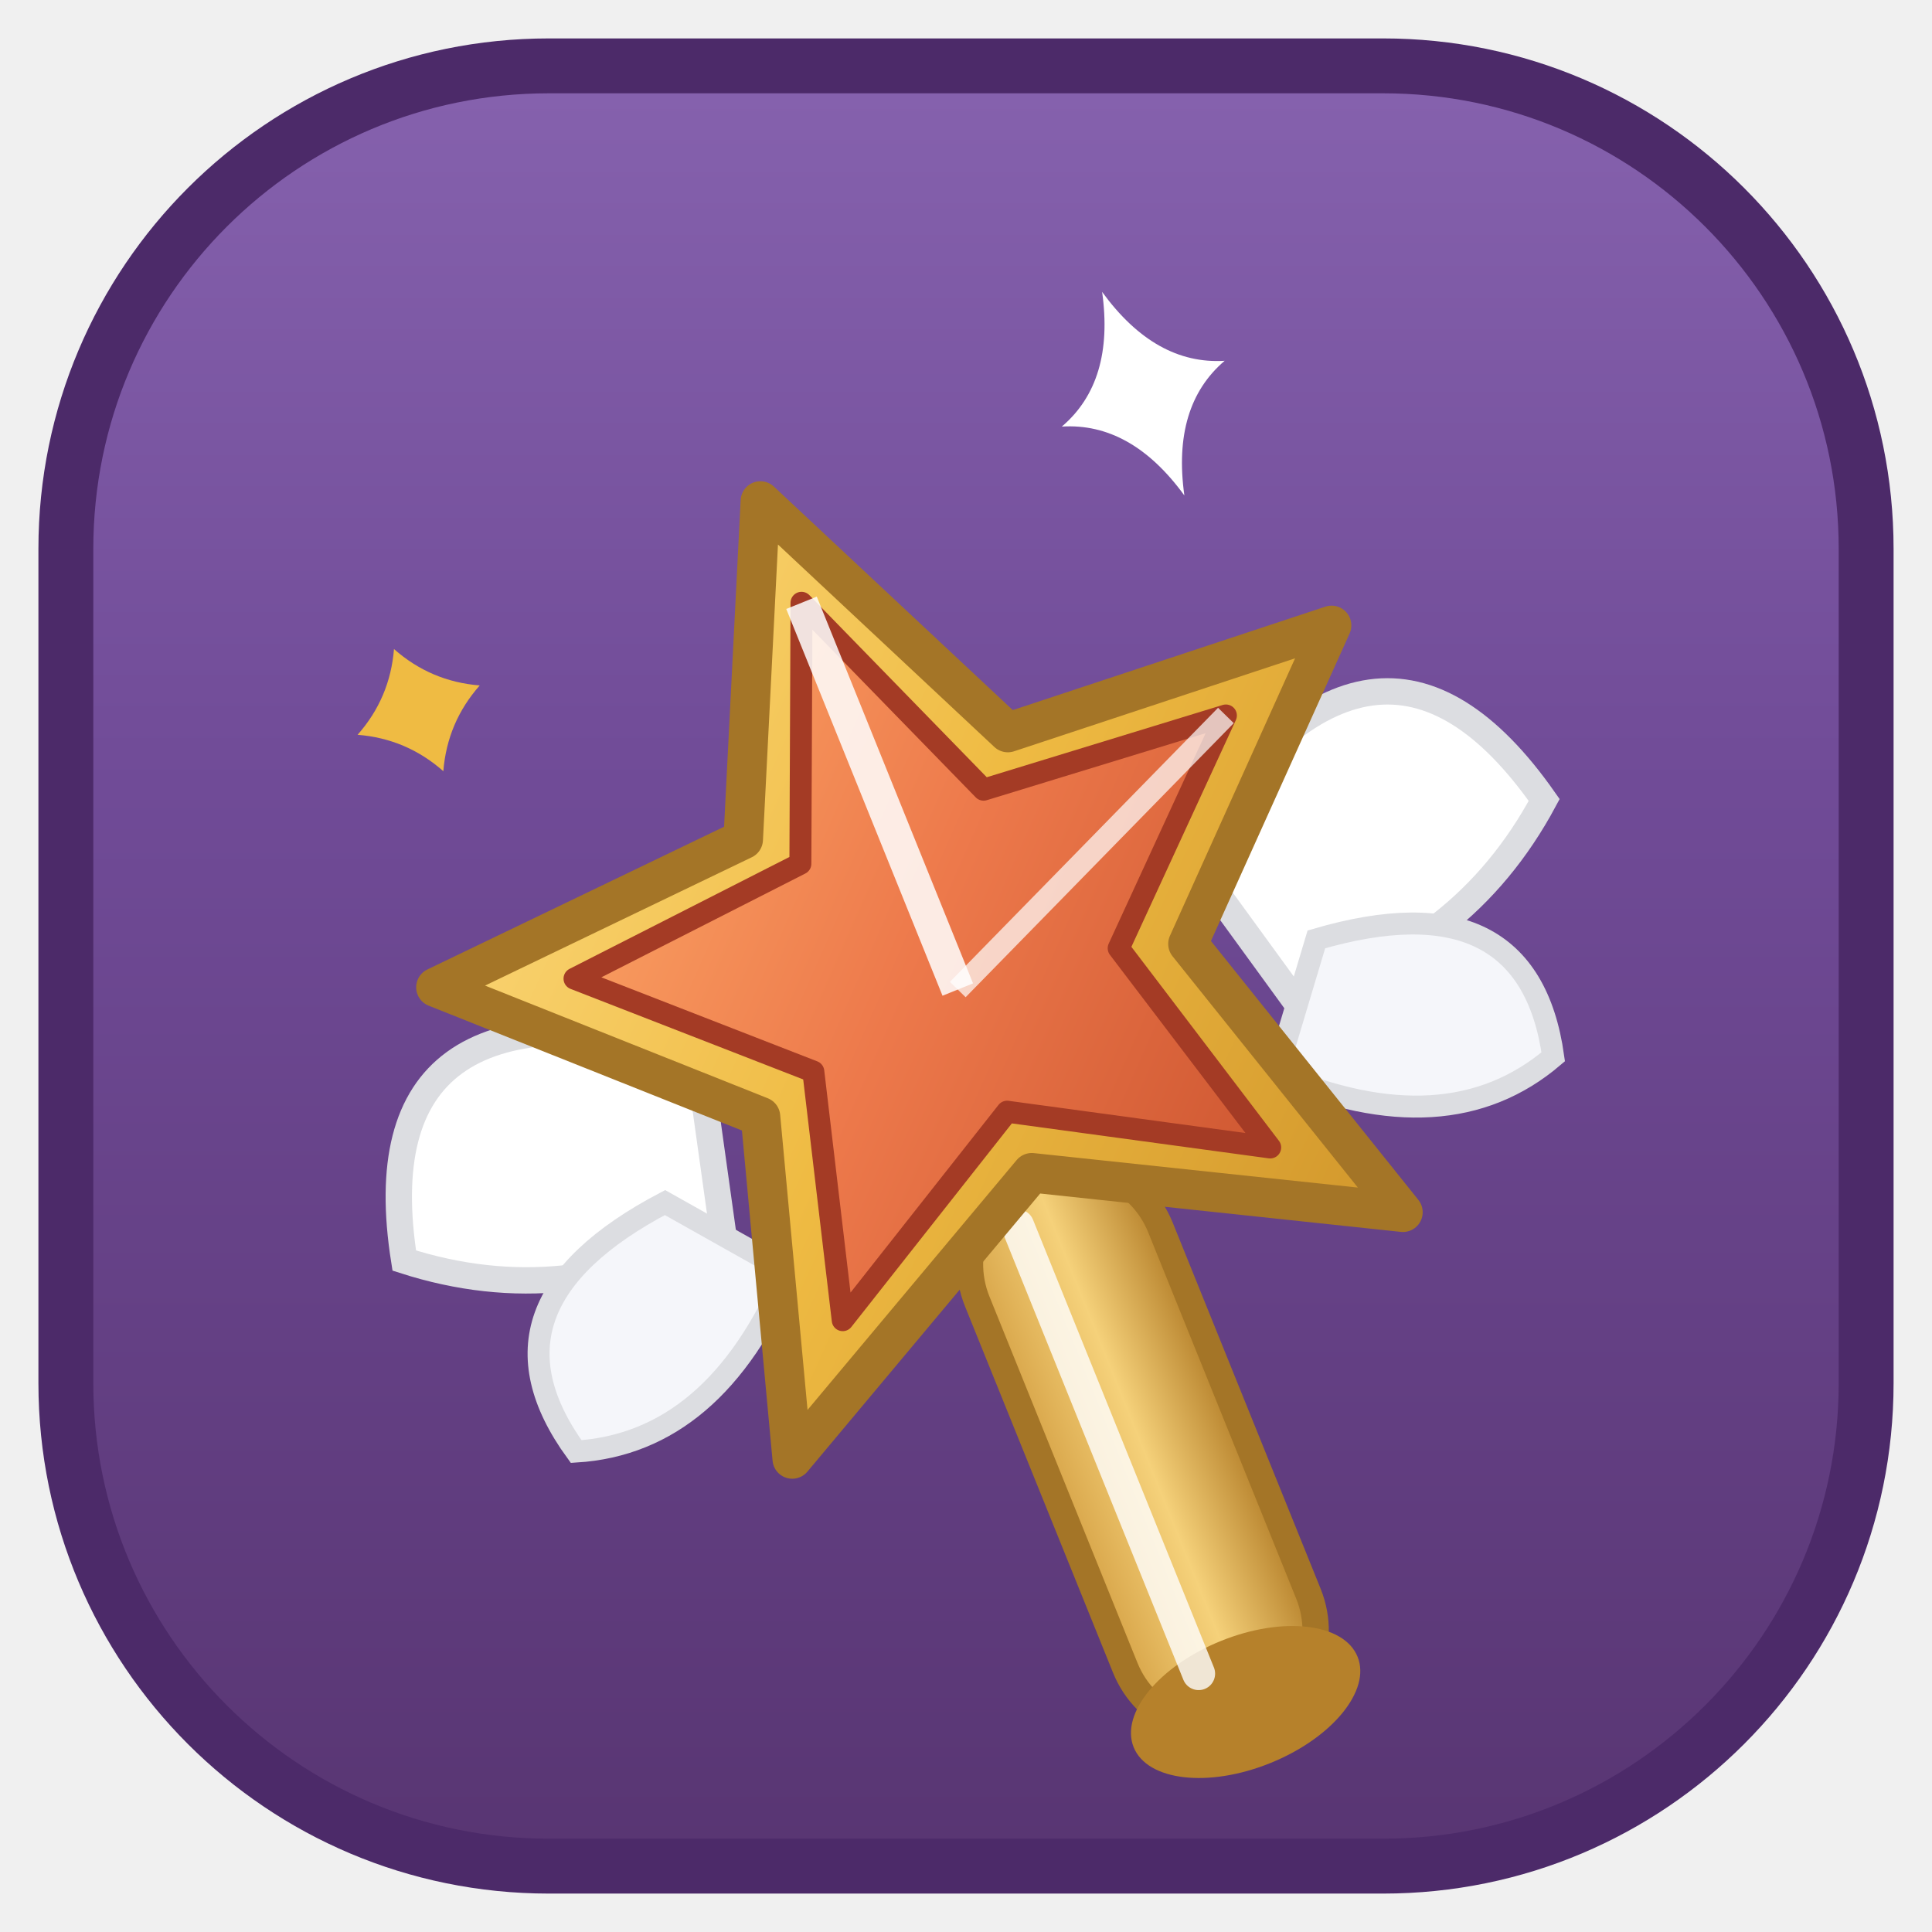
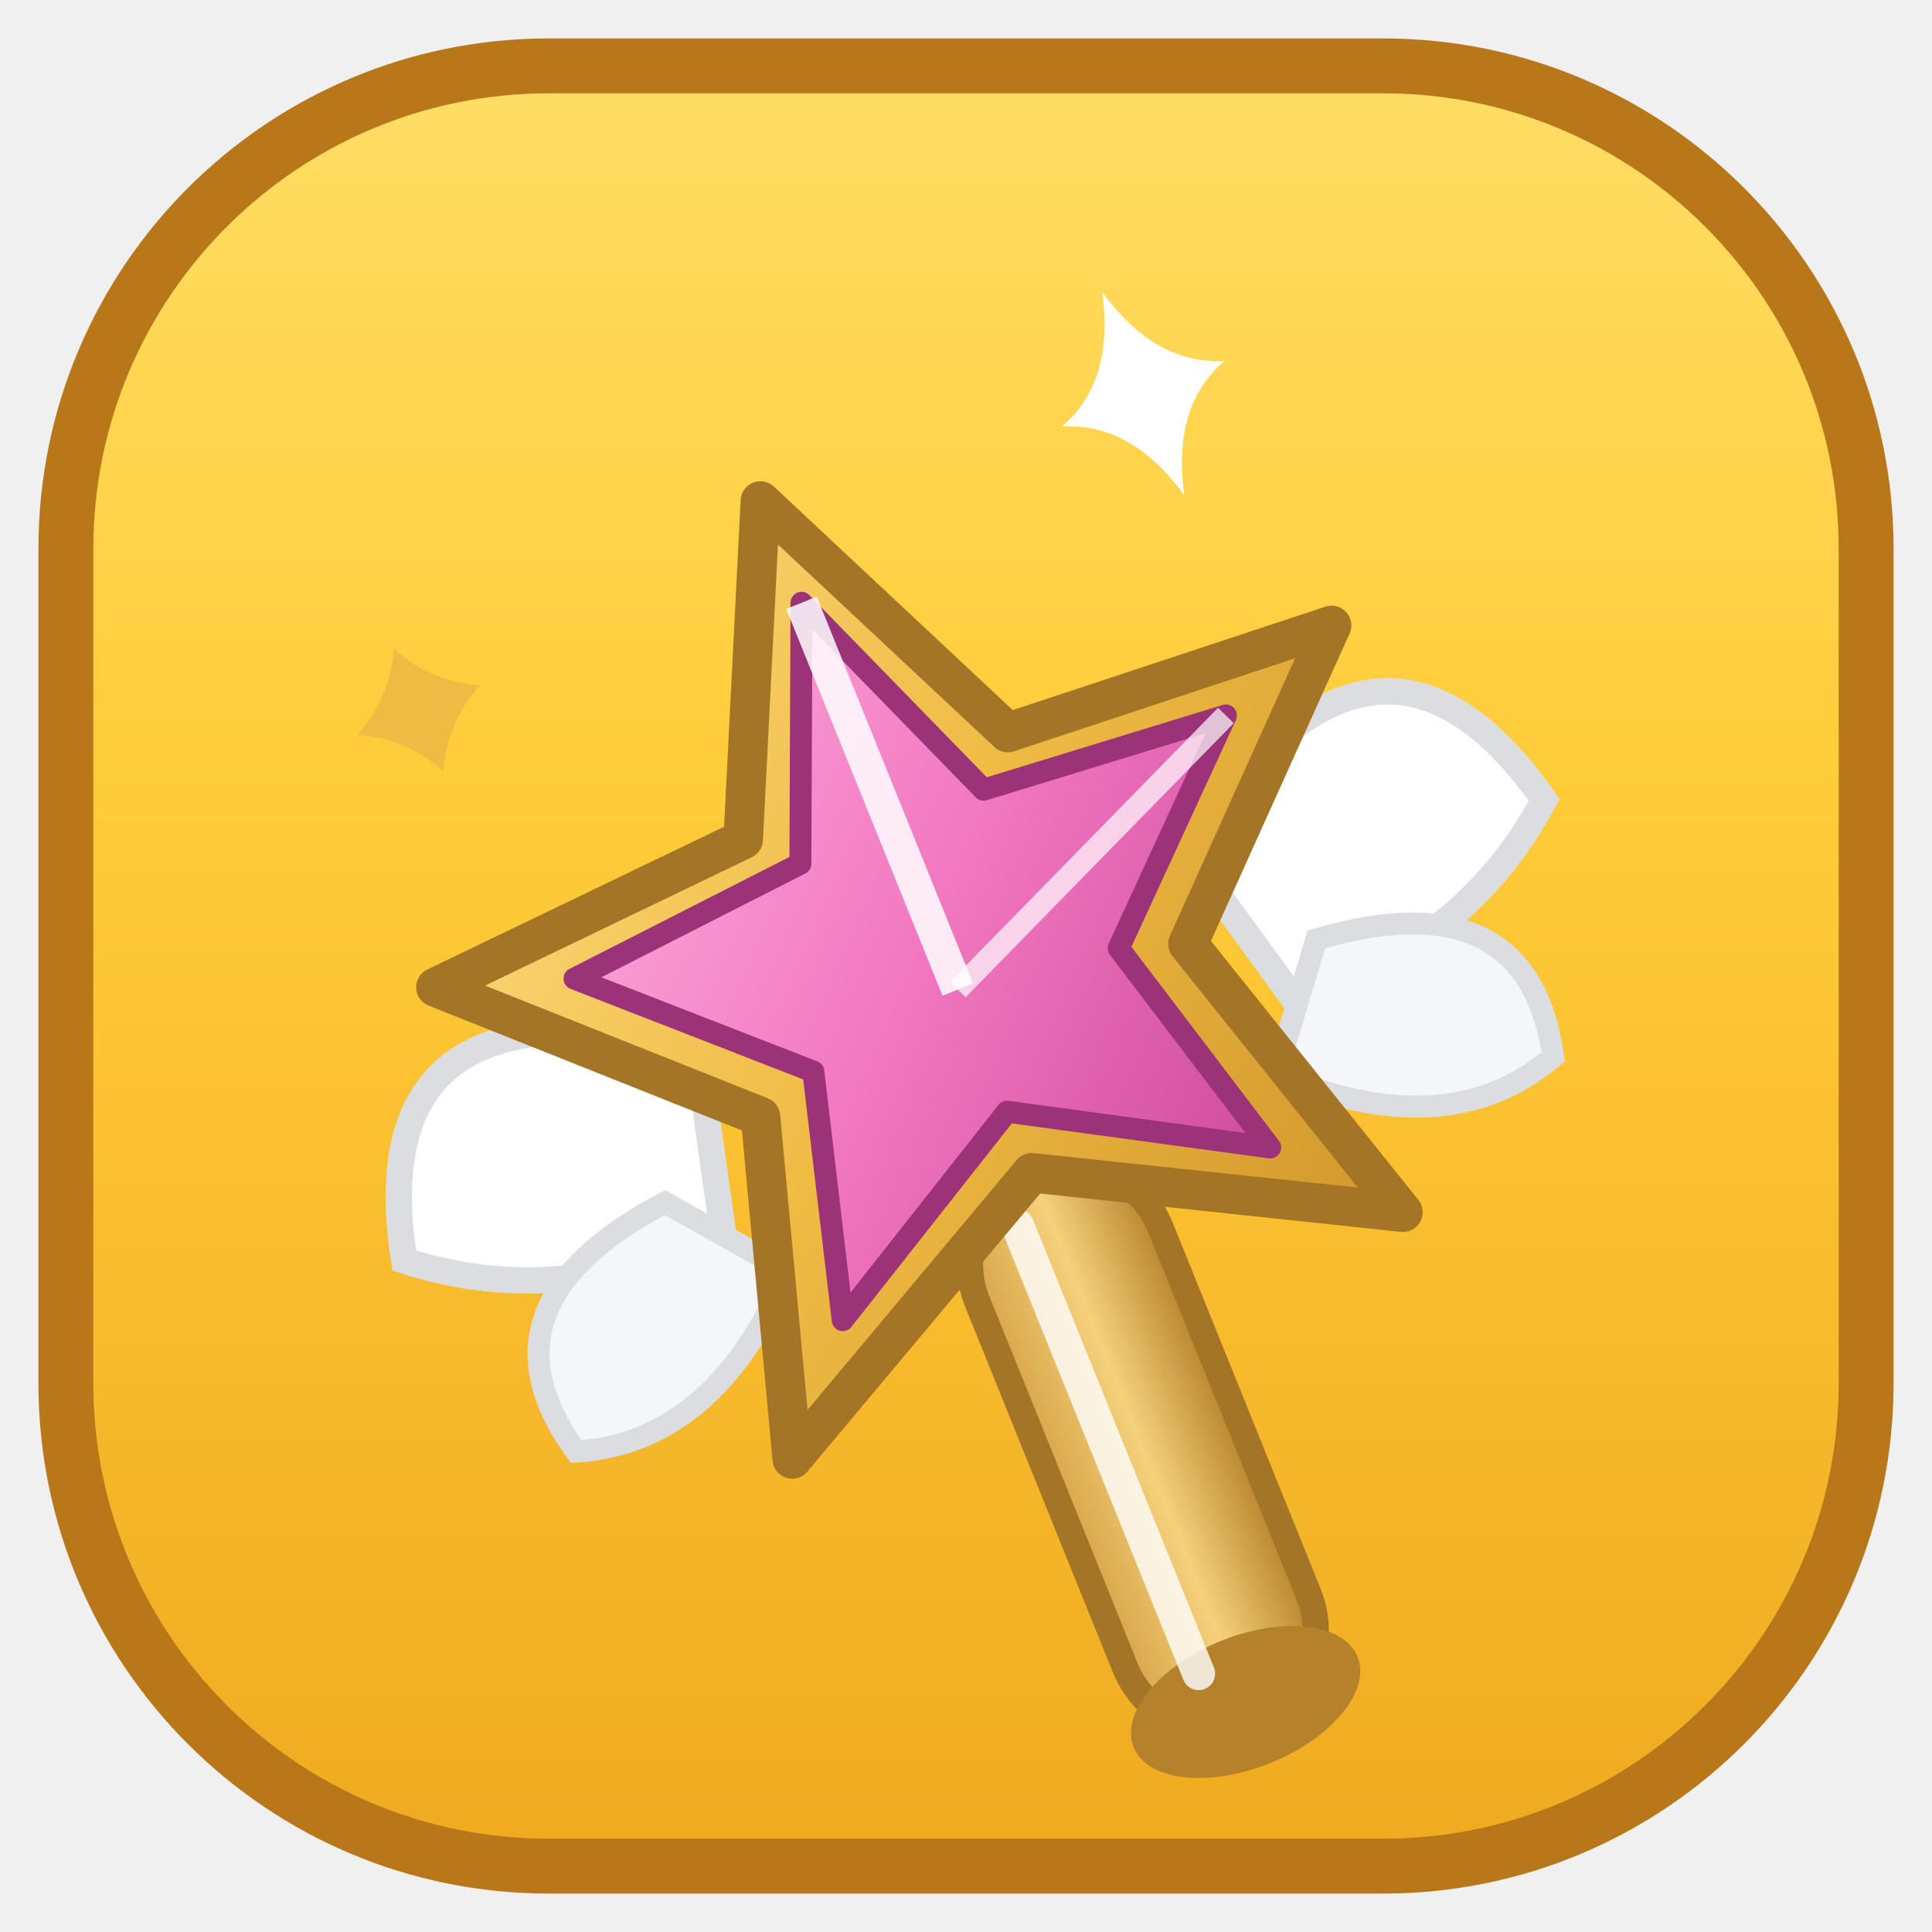
<svg xmlns="http://www.w3.org/2000/svg" viewBox="0 0 88 88" width="100%" height="100%">
  <defs>
    <linearGradient id="btn-bg-wand" x1="0%" y1="0%" x2="0%" y2="100%">
-       <stop offset="0%" stop-color="#8662ae" />
-       <stop offset="40%" stop-color="#704b97" />
-       <stop offset="100%" stop-color="#583572" />
+       <stop offset="0%" stop-color="#ffde65" />
+       <stop offset="40%" stop-color="#ffcc39" />
+       <stop offset="100%" stop-color="#efaa20" />
    </linearGradient>
    <linearGradient id="wand-stick" x1="0%" y1="0%" x2="100%" y2="0%">
      <stop offset="0%" stop-color="#d7a448" />
      <stop offset="50%" stop-color="#f5d17a" />
      <stop offset="100%" stop-color="#b6812b" />
    </linearGradient>
    <linearGradient id="outer-star-gold" x1="0%" y1="0%" x2="100%" y2="100%">
      <stop offset="0%" stop-color="#ffe08a" />
      <stop offset="50%" stop-color="#efbb43" />
      <stop offset="100%" stop-color="#cc9027" />
    </linearGradient>
    <linearGradient id="pink-crystal" x1="0%" y1="0%" x2="100%" y2="100%">
-       <stop offset="0%" stop-color="#ffb06b" />
-       <stop offset="50%" stop-color="#ed794b" />
-       <stop offset="100%" stop-color="#c9512d" />
+       <stop offset="0%" stop-color="#ffb6e0" />
+       <stop offset="50%" stop-color="#f278c0" />
+       <stop offset="100%" stop-color="#c74496" />
    </linearGradient>
  </defs>
-   <rect x="3" y="3" width="82" height="82" rx="22" ry="22" fill="url(#btn-bg-wand)" stroke="#4c2a69" stroke-width="2.5" />
+   <rect x="3" y="3" width="82" height="82" rx="22" ry="22" fill="url(#btn-bg-wand)" stroke="#b87718" stroke-width="2.5" />
  <g transform="translate(44, 46) rotate(-22)">
    <path d="M-12,-3 Q-25,-12 -28,1 Q-22,6 -14,5 Z" fill="#ffffff" stroke="#dcdde1" stroke-width="1.2" />
    <path d="M-16,3 Q-26,4 -24,12 Q-18,14 -12,8 Z" fill="#f5f6fa" stroke="#dcdde1" stroke-width="1" />
    <path d="M12,-3 Q25,-12 28,1 Q22,6 14,5 Z" fill="#ffffff" stroke="#dcdde1" stroke-width="1.2" />
    <path d="M16,3 Q26,4 24,12 Q18,14 12,8 Z" fill="#f5f6fa" stroke="#dcdde1" stroke-width="1" />
    <rect x="-4.5" y="8" width="9" height="27" rx="4.5" fill="url(#wand-stick)" stroke="#a47527" stroke-width="1.2" />
    <ellipse cx="0" cy="34" rx="5.5" ry="3" fill="#b6812b" />
    <line x1="-1.5" y1="10" x2="-1.5" y2="32" stroke="#ffffff" stroke-width="1.5" stroke-linecap="round" opacity="0.8" />
    <polygon points="0,-25 6.5,-11 22,-10 10.5,1 15,16 0,8 -15,16 -10.5,1 -22,-10 -6.5,-11" fill="url(#outer-star-gold)" stroke="#a47527" stroke-width="1.8" stroke-linejoin="round" />
-     <polygon points="0,-20 4.5,-9 16,-8 7.5,0 10.5,11 0,5 -10.5,11 -7.5,0 -16,-8 -4.5,-9" fill="url(#pink-crystal)" stroke="#a43b25" stroke-width="1" stroke-linejoin="round" />
+     <polygon points="0,-20 4.5,-9 16,-8 7.5,0 10.5,11 0,5 -10.5,11 -7.5,0 -16,-8 -4.5,-9" fill="url(#pink-crystal)" stroke="#9c3278" stroke-width="1" stroke-linejoin="round" />
    <line x1="0" y1="-20" x2="0" y2="-1" stroke="#ffffff" stroke-width="1.5" opacity="0.85" />
    <line x1="16" y1="-8" x2="0" y2="-1" stroke="#ffffff" stroke-width="1" opacity="0.7" />
    <path d="M18,-18 Q19,-22 22,-23 Q19,-24 18,-28 Q17,-24 14,-23 Q17,-22 18,-18 Z" fill="#ffffff" />
    <path d="M-18,-19 Q-17,-21 -15,-22 Q-17,-23 -18,-25 Q-19,-23 -21,-22 Q-19,-21 -18,-19 Z" fill="#efbb43" />
  </g>
</svg>
